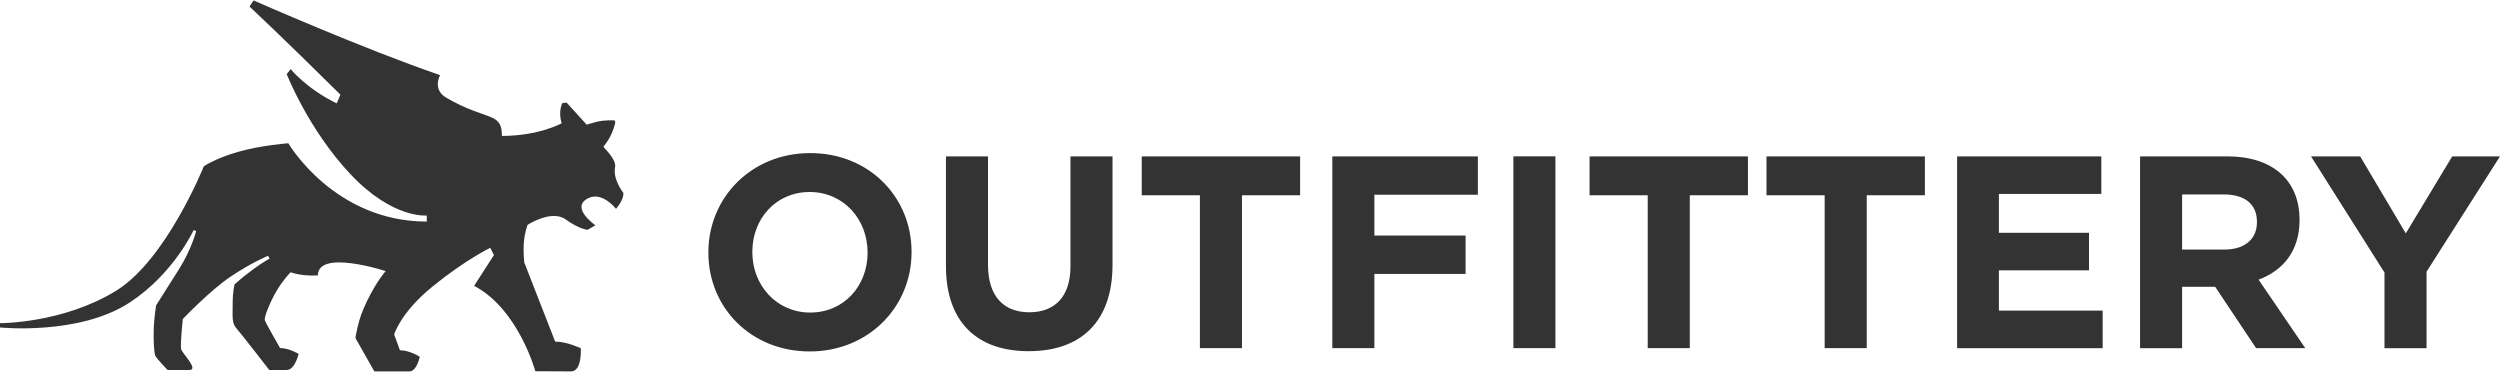
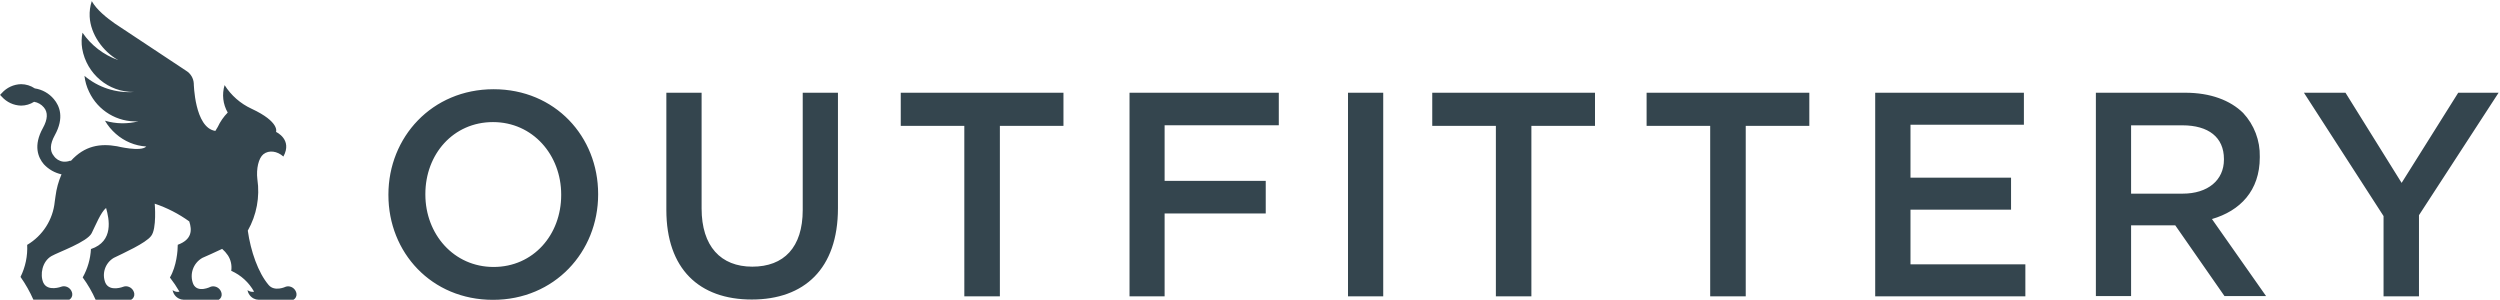
- <svg xmlns="http://www.w3.org/2000/svg" width="198" height="30" viewBox="0 0 198 30">
-   <path fill="#333" fill-rule="evenodd" d="M48.713 13.235c.123-.618-.888-1.518-.919-1.61.054-.082.412-.525.609-.957.244-.55.33-.965.33-.965l-.052-.165s-.743-.06-1.44.112c-.603.153-.773.228-.773.228l-1.594-1.755-.34.046s-.348.674-.046 1.594c0 0-1.8 1.002-4.735 1.002 0-1.94-1.172-1.153-4.392-3.017-1.156-.66-.505-1.797-.505-1.797C28.662 3.825 20.086.034 20.086.034s-.327.48-.327.483c0 0 2.775 2.59 7.201 6.98l-.292.69c-2.41-1.17-3.647-2.716-3.647-2.716l-.312.4s1.715 4.399 5.064 7.943c3.351 3.543 6.024 3.254 6.024 3.254l.006.48c-7.348 0-10.969-6.202-10.969-6.202s-2.108.148-3.964.677c-1.854.53-2.73 1.152-2.73 1.152s-2.97 7.405-6.937 9.848C4.969 25.627 0 25.595 0 25.595v.34s6.268.65 10.283-1.983c3.48-2.282 5.056-5.734 5.056-5.734l.198.081s-.358 1.42-1.333 2.977c-.977 1.558-1.843 2.913-1.843 2.913s-.142.884-.181 1.745c-.04.863.015 1.981.115 2.23.102.245.98 1.14.98 1.14h1.703c.818 0-.538-1.3-.629-1.648-.09-.342.13-2.389.13-2.389s2.13-2.25 3.81-3.374c1.674-1.122 2.944-1.635 2.944-1.635l.12.228s-.435.207-1.332.864a18.888 18.888 0 0 0-1.438 1.163s-.156.499-.156 1.582c0 1.083-.081 1.485.328 1.948.409.464 2.572 3.26 2.572 3.26h1.376c.657 0 .947-1.275.947-1.275s-.765-.463-1.467-.463c0 0-1.128-1.954-1.206-2.198-.076-.24.41-1.447.92-2.313.553-.936 1.118-1.491 1.118-1.491s.474.17 1.07.227c.594.06 1.093.02 1.093.02 0-2.091 5.368-.34 5.368-.34s-.691.757-1.472 2.36c-.464.976-.57 1.352-.732 2-.147.575-.19.945-.19.945l1.496 2.64h2.782c.578 0 .815-1.156.815-1.156s-.779-.516-1.57-.516l-.458-1.25s.49-1.737 3.075-3.83c2.583-2.095 4.537-3.036 4.537-3.036l.29.575-1.57 2.436c3.514 1.847 4.85 6.763 4.85 6.763s1.948.014 2.83.014c.882 0 .774-1.83.774-1.83s-1.09-.531-2.034-.531l-2.451-6.277s-.09-.853-.027-1.604a5.991 5.991 0 0 1 .289-1.362s1.89-1.236 3.008-.44c1.122.802 1.751.83 1.751.83l.617-.36s-2.067-1.429-.541-2.155c1.106-.527 2.175.856 2.175.856.665-.78.578-1.273.578-1.273s-.849-1.054-.655-2.034zm145.502-.85l-3.676 6.098-3.613-6.098h-3.893l5.818 9.2v5.99h3.331V21.52L198 12.385h-3.785zm-15.465 5.23c0 1.28-.93 2.148-2.552 2.148h-3.375V15.4h3.31c1.623 0 2.617.739 2.617 2.17v.044zm3.373-.174v-.044c0-3.124-2.141-5.012-5.71-5.012h-6.92v15.19h3.33v-4.862h2.618l3.244 4.861h3.893l-3.698-5.425c1.924-.716 3.243-2.257 3.243-4.708zm-23.81 3.97h7.136V18.44h-7.137v-3.082h8.111v-2.972h-11.42v15.19h11.528V24.6h-8.219v-3.19zm-18.406-5.945h4.606v12.108h3.333V15.466h4.605v-3.081h-12.544v3.08zm-14.014 0h4.606v12.108h3.331V15.466h4.608v-3.081h-12.545v3.08zm-6.034 12.108h3.331v-15.19h-3.33v15.19zm-14.339 0h3.331v-5.88h7.224v-3.038h-7.224v-3.233h8.197v-3.038H105.52v15.19zM90.426 15.466h4.606v12.108h3.331V15.466h4.606v-3.081H90.426v3.08zm-5.645 5.62c0 2.409-1.233 3.646-3.266 3.646-2.032 0-3.265-1.281-3.265-3.754v-8.593h-3.331v8.68c0 4.47 2.486 6.749 6.553 6.749 4.066 0 6.64-2.257 6.64-6.858v-8.571h-3.331v8.702zm-16.069-1.063c0 2.604-1.859 4.73-4.542 4.73-2.68 0-4.585-2.17-4.585-4.773v-.044c0-2.604 1.861-4.73 4.543-4.73 2.681 0 4.584 2.169 4.584 4.774v.043zm-4.542-7.899c-4.67 0-8.067 3.537-8.067 7.856v.043c0 4.318 3.353 7.811 8.025 7.811 4.672 0 8.067-3.537 8.067-7.854v-.044c0-4.319-3.353-7.812-8.025-7.812z" />
+ <svg xmlns="http://www.w3.org/2000/svg" width="200" height="24" viewBox="0 0 200 24">
+   <g fill="#34454E" fill-rule="evenodd">
+     <path d="M31.073 15.608v-.046c0-4.584 3.484-8.424 8.413-8.424 4.93 0 8.365 3.794 8.365 8.378v.046c0 4.585-3.483 8.425-8.413 8.425s-8.365-3.795-8.365-8.379zm13.822 0v-.046c0-3.166-2.27-5.795-5.457-5.795-3.188 0-5.409 2.584-5.409 5.75v.045c0 3.166 2.27 5.795 5.457 5.795 3.188 0 5.409-2.583 5.409-5.749zM53.308 16.795V7.418h2.82v9.26c0 3.026 1.534 4.655 4.056 4.655 2.522 0 4.034-1.534 4.034-4.538V7.418h2.818v9.24c0 4.853-2.703 7.304-6.898 7.304-4.194 0-6.83-2.443-6.83-7.167zM77.145 10.072H72.06V7.418h13.017v2.654h-5.087v13.634h-2.844zM90.362 7.418h11.942v2.605h-9.135v4.444h8.09v2.608h-8.09v6.631h-2.807zM107.84 7.418h2.818v16.288h-2.818zM119.67 10.072h-5.09V7.418h13.02v2.654h-5.089v13.634h-2.841zM136.815 10.072h-5.087V7.418h13.018v2.654h-5.087v13.634h-2.844zM150.016 7.418h11.896v2.56h-9.073v4.236h8.045v2.559h-8.045v4.374h9.19v2.56h-12.013zM167.67 7.418h7.15c2.019 0 3.598.604 4.631 1.618a4.972 4.972 0 0 1 1.332 3.506v.046c0 2.675-1.582 4.282-3.827 4.935l4.33 6.164h-3.326l-3.941-5.663h-3.532v5.663h-2.817V7.418zm6.945 8.074c2.016 0 3.3-1.079 3.3-2.72v-.05c0-1.744-1.239-2.696-3.324-2.696h-4.104v5.469l4.128-.003zM190.684 17.285l-6.37-9.867h3.324l4.492 7.214 4.528-7.214h3.23l-6.37 9.797v6.491h-2.834zM20.589 14.34c-.099-.835.095-1.693.484-2.003.442-.348 1.105-.256 1.598.186.751-1.37-.588-1.968-.588-1.968s.332-.79-1.963-1.858a5.05 5.05 0 0 1-2.152-1.888 2.77 2.77 0 0 0 .25 2.195c-.33.335-.6.726-.799 1.154a3.6 3.6 0 0 1-.191.316c-1.667-.251-1.726-3.803-1.726-3.803a1.272 1.272 0 0 0-.61-1.01L9.19 1.884C8.575 1.456 7.728.787 7.342.089c-.133.403-.19.827-.168 1.251.07 1.402 1.066 2.78 2.272 3.463A5.793 5.793 0 0 1 6.6 2.616c-.085.42-.094.854-.024 1.278.354 2.028 2.11 3.495 4.144 3.462a5.515 5.515 0 0 1-3.963-1.289c.05.443.173.874.368 1.273a4.116 4.116 0 0 0 3.936 2.368 5.018 5.018 0 0 1-2.663-.051c.232.396.526.75.87 1.051.679.6 1.534.956 2.432 1.012-.418.453-2.34-.02-2.34-.02-1.332-.234-2.584-.061-3.705 1.187l-.016-.04a1.266 1.266 0 0 1-.586.083 1.063 1.063 0 0 1-.748-.458c-.336-.394-.31-.95.077-1.65.777-1.403.389-2.346-.072-2.891a2.461 2.461 0 0 0-1.529-.86 1.98 1.98 0 0 0-1.094-.338 2.132 2.132 0 0 0-1.545.715l-.136.143.136.143c.396.443.955.702 1.545.715a1.963 1.963 0 0 0 1.041-.305c.306.051.583.21.783.45.336.397.309.952-.08 1.65-.778 1.403-.389 2.35.075 2.894.38.41.874.692 1.416.809a6.394 6.394 0 0 0-.482 1.755 6.54 6.54 0 0 1-.06.427 4.53 4.53 0 0 1-2.206 3.46c.044.886-.14 1.77-.533 2.564.402.572.747 1.182 1.031 1.823h2.87a.482.482 0 0 0 .24-.478.688.688 0 0 0-.655-.598.584.584 0 0 0-.21.032s-1.097.426-1.451-.318c-.283-.642-.096-1.699.652-2.128.557-.32 2.86-1.127 3.215-1.833.316-.631.73-1.672 1.153-2.017.25.881.634 2.67-1.21 3.287a5.21 5.21 0 0 1-.66 2.273 9.577 9.577 0 0 1 1.033 1.782h2.847a.484.484 0 0 0 .248-.477.688.688 0 0 0-.655-.599.595.595 0 0 0-.21.033s-1.09.442-1.444-.3A1.612 1.612 0 0 1 9.1 20.63c.764-.375 2.567-1.18 2.988-1.75.466-.569.29-2.586.29-2.586.985.33 1.916.809 2.762 1.418.234.707.22 1.454-.919 1.87 0 .46-.09 1.706-.628 2.618.279.36.534.738.764 1.132a.63.63 0 0 1-.442-.056.866.866 0 0 1-.107-.065c.053.29.238.539.498.671a.867.867 0 0 0 .381.097H17.5a.474.474 0 0 0 .232-.474.69.69 0 0 0-.658-.599.603.603 0 0 0-.21.03s-1.05.54-1.404-.21a1.68 1.68 0 0 1 .73-2.096c.376-.17.988-.431 1.582-.72.175.152.33.326.46.518.238.365.332.806.267 1.238.774.34 1.416.927 1.83 1.672a.678.678 0 0 1-.527-.127c.05.29.234.54.495.671.119.062.25.095.383.097h2.796a.482.482 0 0 0 .245-.474.688.688 0 0 0-.655-.599.584.584 0 0 0-.21.033s-.887.428-1.366-.14c-.84-.988-1.433-2.697-1.667-4.348a6.43 6.43 0 0 0 .767-4.11z" />
+   </g>
</svg>
